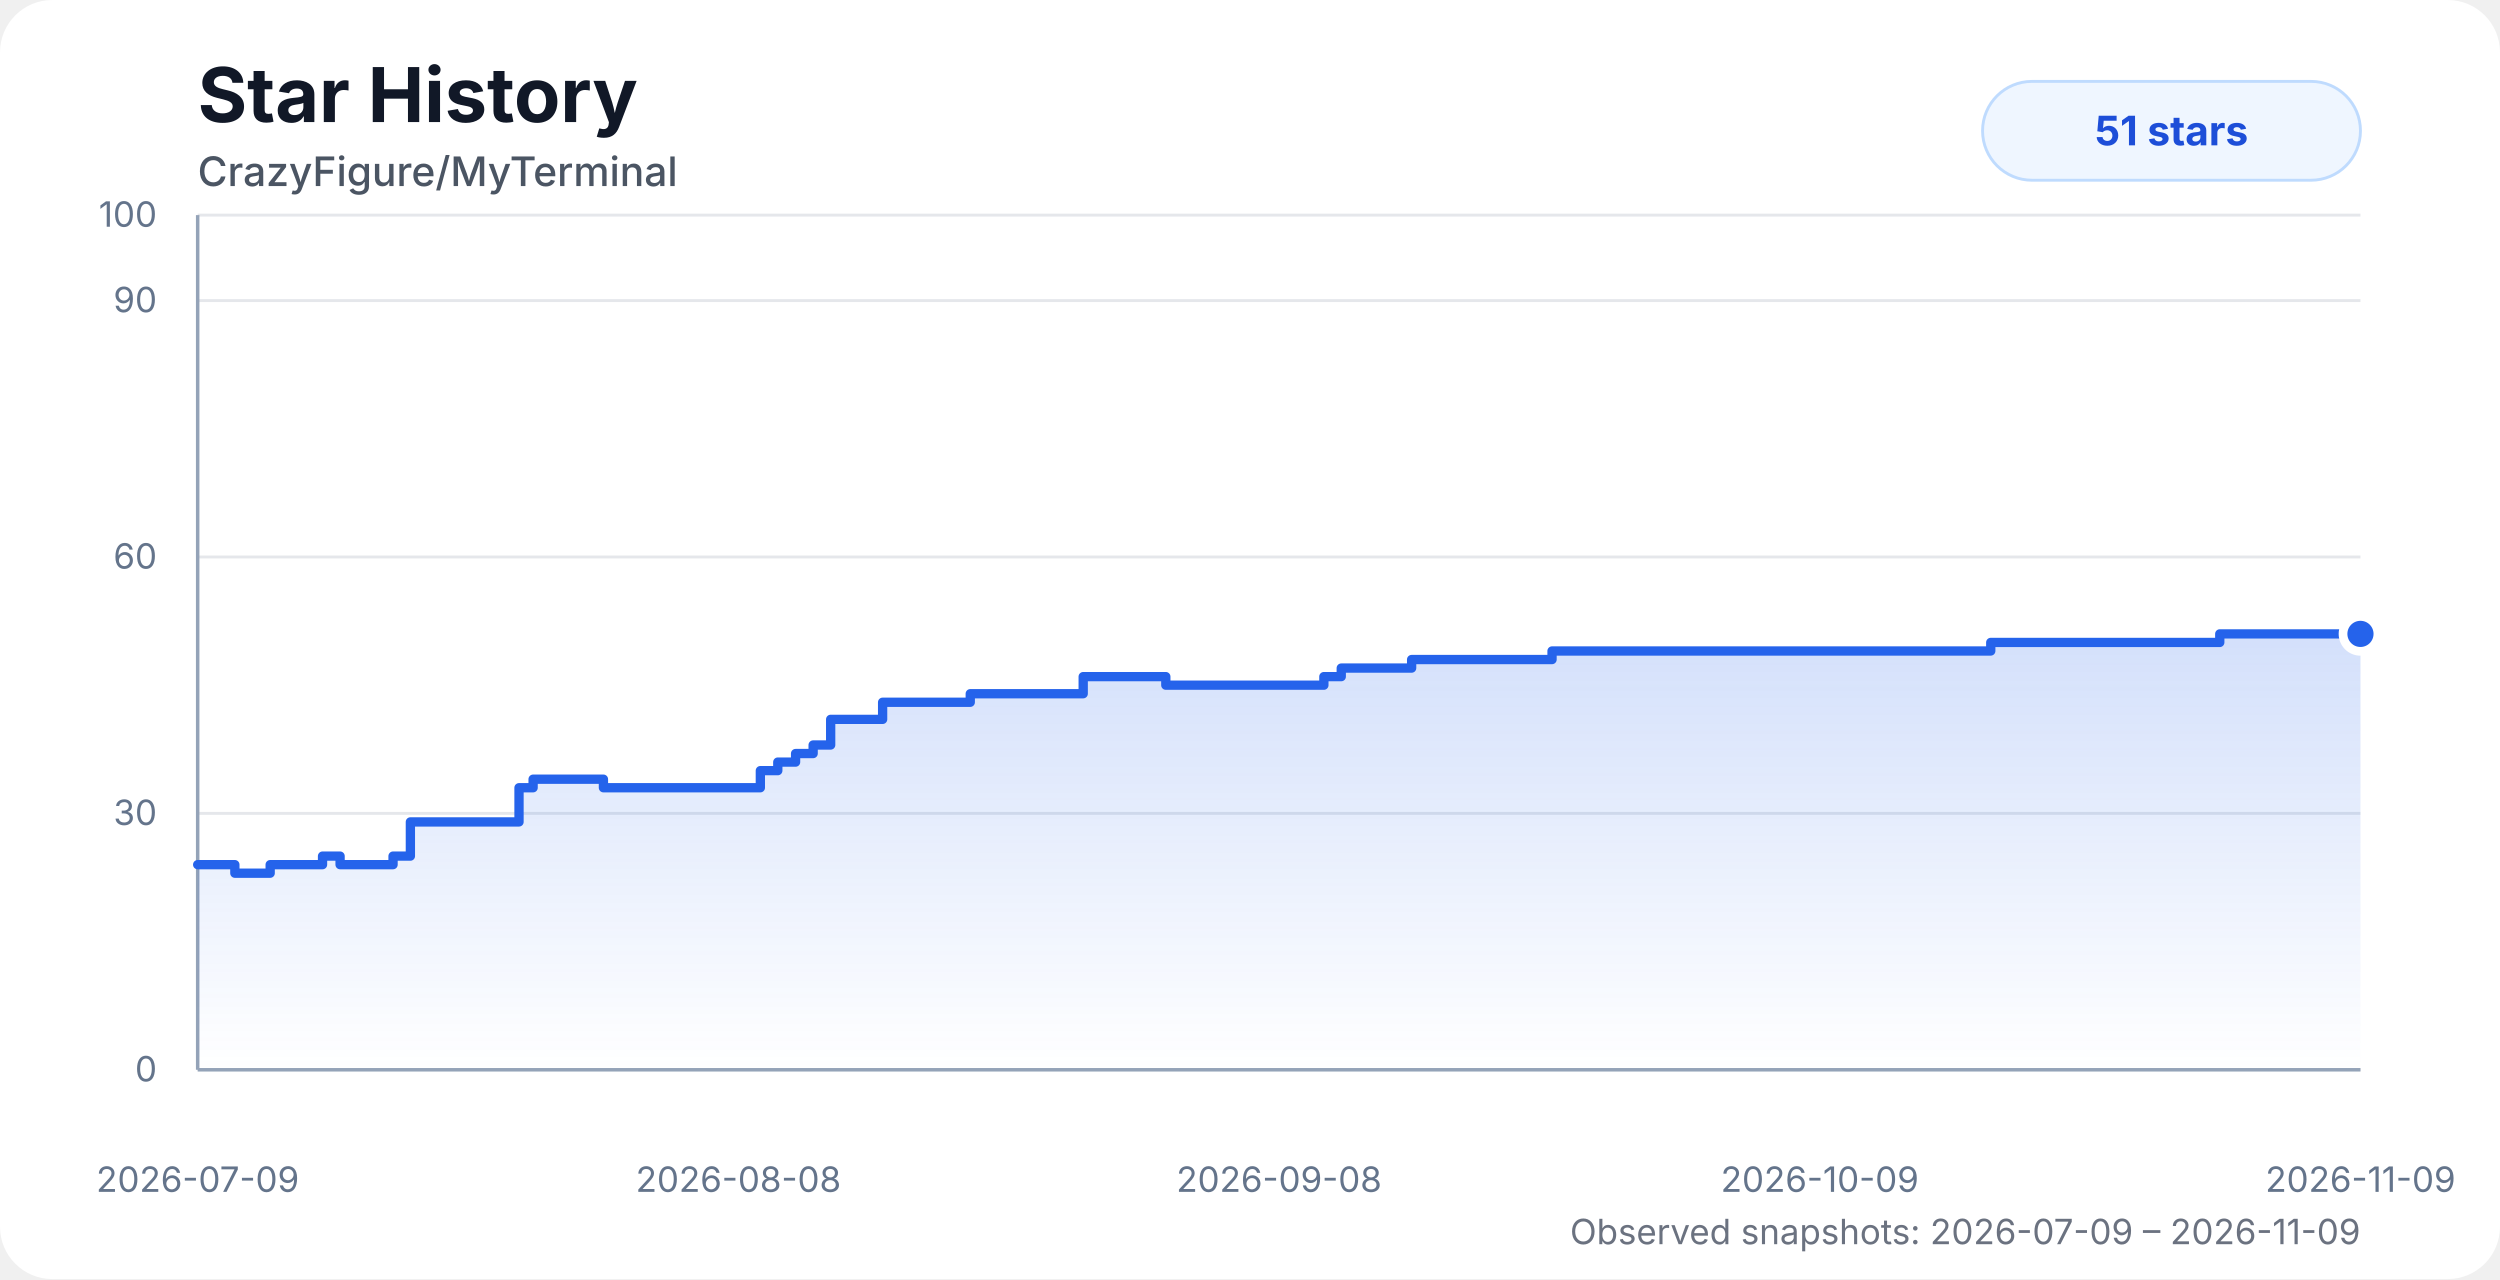
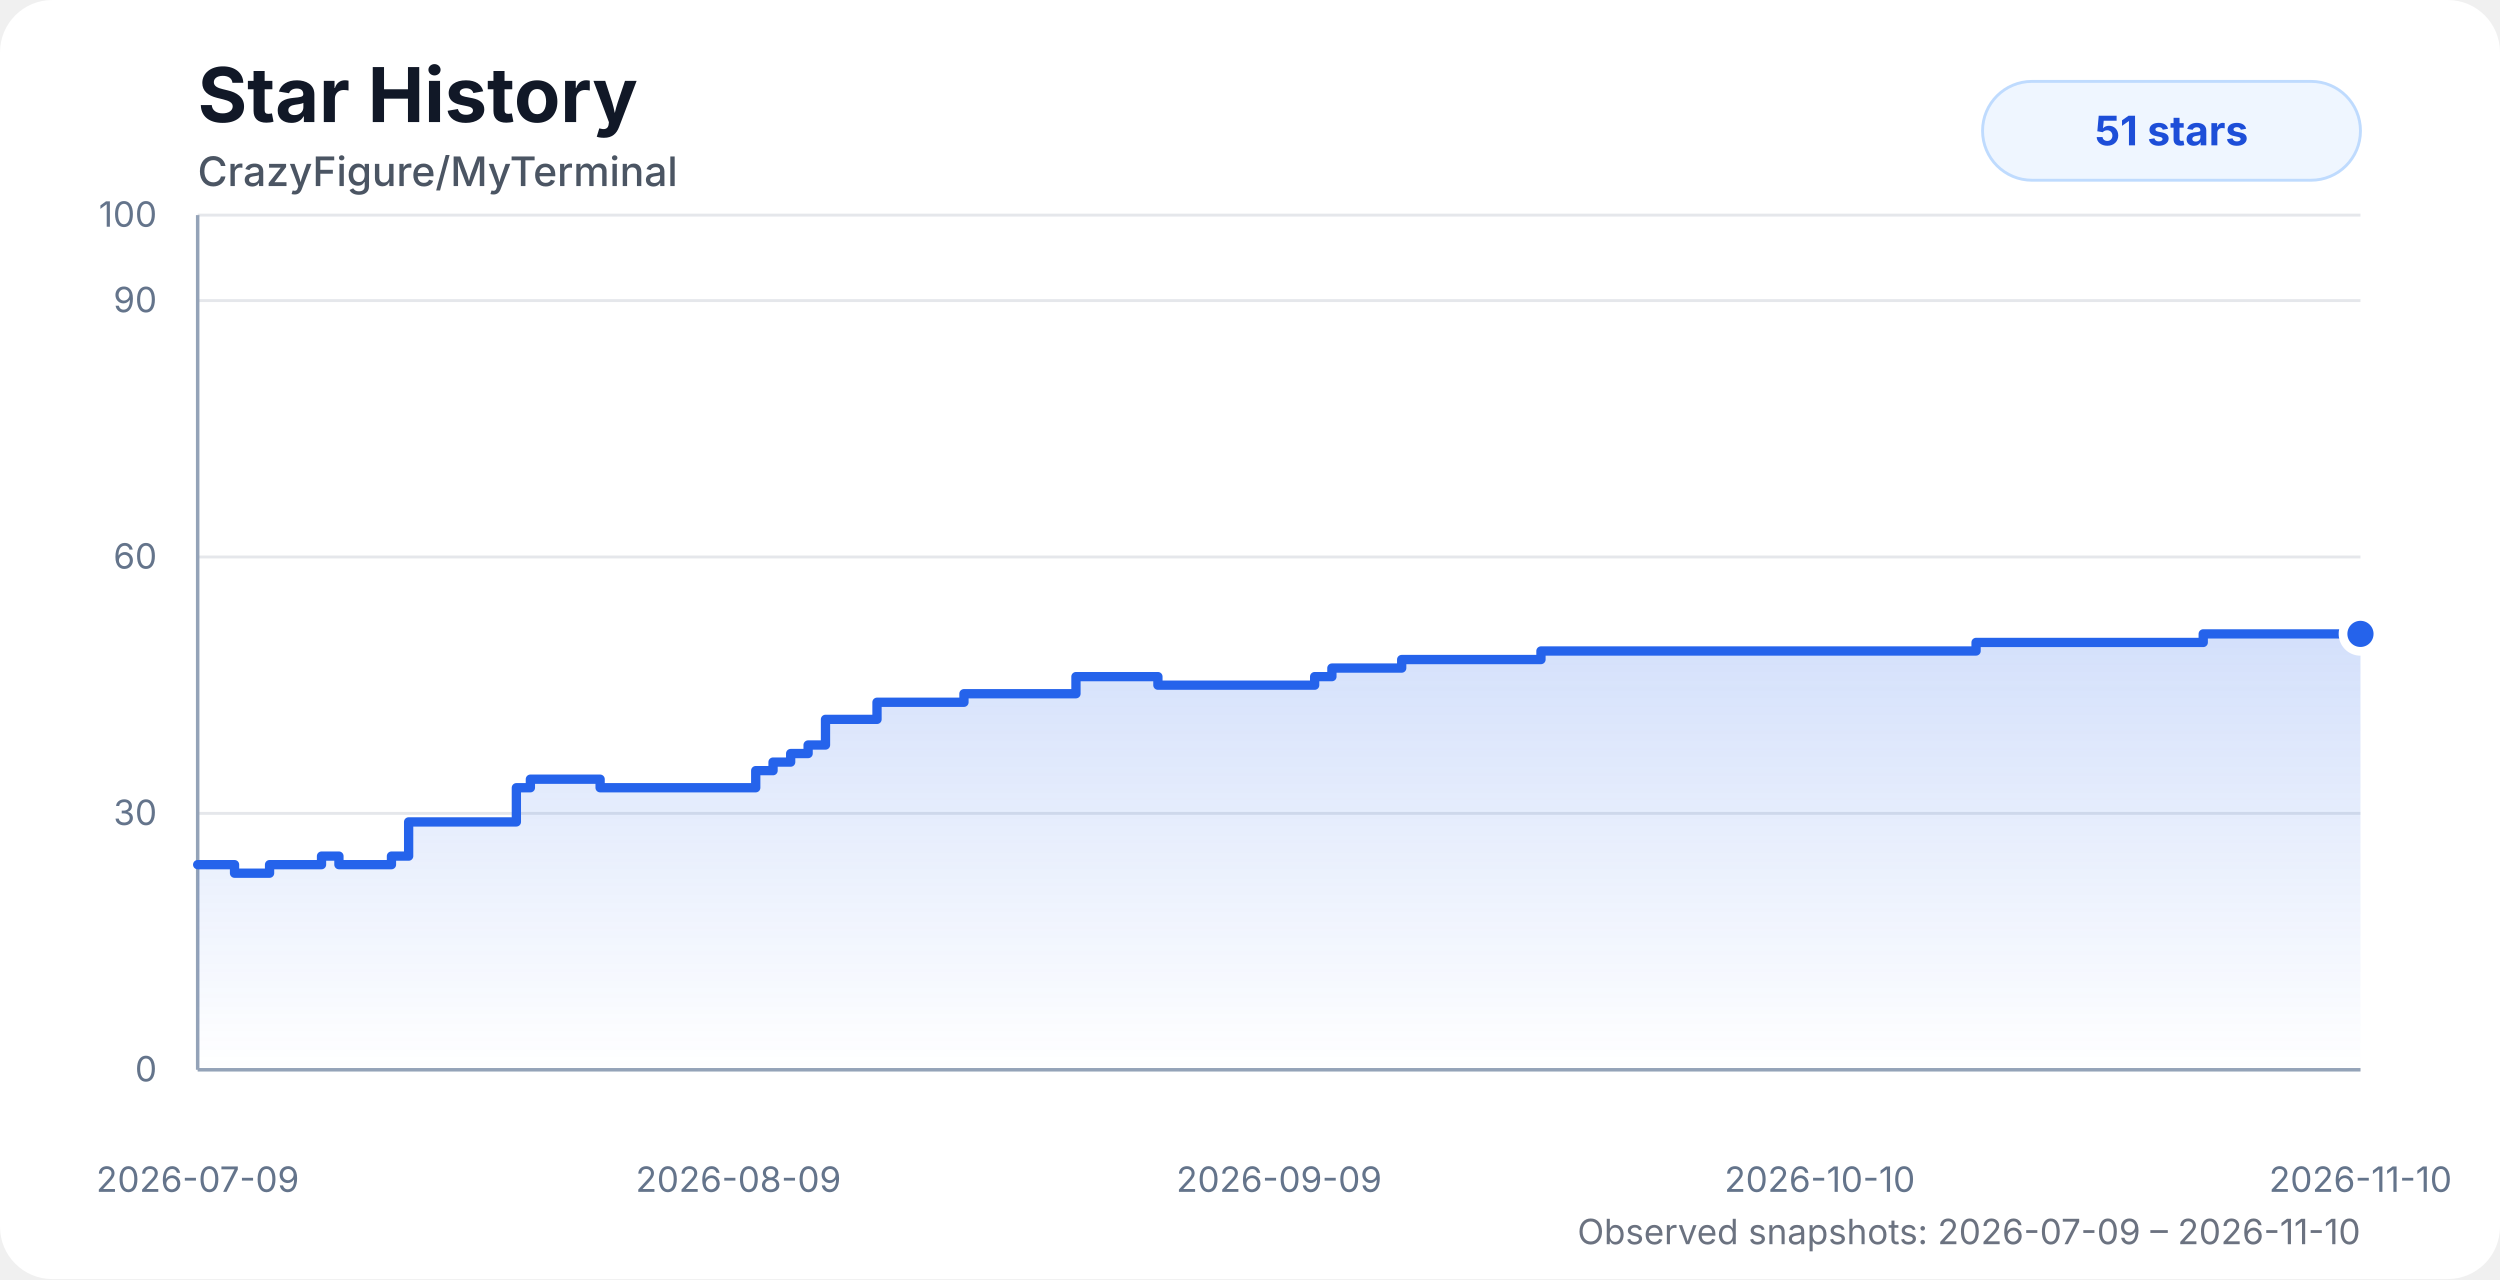
<svg xmlns="http://www.w3.org/2000/svg" width="860" height="440" viewBox="0 0 860 440" role="img" aria-labelledby="title desc">
  <style>
    .chart-bg { fill: #ffffff; }
    .title { fill: #111827; font: 700 26px system-ui, -apple-system, BlinkMacSystemFont, "Segoe UI", sans-serif; }
    .subtitle { fill: #4b5563; font: 500 14px system-ui, -apple-system, BlinkMacSystemFont, "Segoe UI", sans-serif; }
    .axis-label { fill: #64748b; font: 12px system-ui, -apple-system, BlinkMacSystemFont, "Segoe UI", sans-serif; }
    .grid { stroke: #e5e7eb; stroke-width: 1; }
    .axis { stroke: #94a3b8; stroke-width: 1.2; }
    .area { fill: url(#starGradient); opacity: 0.28; }
    .line { fill: none; stroke: #2563eb; stroke-width: 3.2; stroke-linecap: round; stroke-linejoin: round; }
    .dot { fill: #2563eb; stroke: #ffffff; stroke-width: 3; }
    .badge { fill: #eff6ff; stroke: #bfdbfe; }
    .badge-text { fill: #1d4ed8; font: 700 14px system-ui, -apple-system, BlinkMacSystemFont, "Segoe UI", sans-serif; }
    .status { fill: #6b7280; font: 12px system-ui, -apple-system, BlinkMacSystemFont, "Segoe UI", sans-serif; }
    @media (prefers-color-scheme: dark) {
      .chart-bg { fill: #0d1117; }
      .title { fill: #f8fafc; }
      .subtitle { fill: #cbd5e1; }
      .axis-label { fill: #94a3b8; }
      .grid { stroke: #1f2937; }
      .axis { stroke: #475569; }
      .dot { stroke: #0d1117; }
      .badge { fill: #172554; stroke: #1d4ed8; }
      .badge-text { fill: #bfdbfe; }
      .status { fill: #94a3b8; }
    }
  </style>
  <defs>
    <linearGradient id="starGradient" x1="0" x2="0" y1="0" y2="1">
      <stop offset="0%" stop-color="#2563eb" stop-opacity="0.72" />
      <stop offset="100%" stop-color="#2563eb" stop-opacity="0" />
    </linearGradient>
  </defs>
  <rect class="chart-bg" width="860" height="440" rx="18" />
  <text class="title" x="68" y="42">Star History</text>
  <text class="subtitle" x="68" y="64">CrazyFigure/MyTerminal</text>
  <g>
    <line class="grid" x1="68" y1="368" x2="812" y2="368" />
    <line class="grid" x1="68" y1="279.8" x2="812" y2="279.8" />
    <line class="grid" x1="68" y1="191.6" x2="812" y2="191.6" />
    <line class="grid" x1="68" y1="103.4" x2="812" y2="103.4" />
    <line class="grid" x1="68" y1="74" x2="812" y2="74" />
    <line class="axis" x1="68" y1="74" x2="68" y2="368" />
    <line class="axis" x1="68" y1="368" x2="812" y2="368" />
    <text class="axis-label" x="54" y="372" text-anchor="end">0</text>
    <text class="axis-label" x="54" y="283.8" text-anchor="end">30</text>
    <text class="axis-label" x="54" y="195.6" text-anchor="end">60</text>
    <text class="axis-label" x="54" y="107.4" text-anchor="end">90</text>
    <text class="axis-label" x="54" y="78" text-anchor="end">100</text>
    <text class="axis-label" x="68" y="410" text-anchor="middle">2026-07-09</text>
-     <text class="axis-label" x="254" y="410" text-anchor="middle">2026-08-08</text>
-     <text class="axis-label" x="440" y="410" text-anchor="middle">2026-09-08</text>
-     <text class="axis-label" x="626" y="410" text-anchor="middle">2026-10-09</text>
-     <text class="axis-label" x="812" y="410" text-anchor="middle">2026-11-09</text>
+     <text class="axis-label" x="254" y="410" text-anchor="middle">2026-08-09</text>
+     <text class="axis-label" x="440" y="410" text-anchor="middle">2026-09-09</text>
+     <text class="axis-label" x="626" y="410" text-anchor="middle">2026-10-10</text>
+     <text class="axis-label" x="812" y="410" text-anchor="middle">2026-11-10</text>
  </g>
-   <path class="area" d="M 68 297.44 H 74.92 V 297.44 H 80.79 V 300.38 H 92.94 V 297.44 H 110.95 V 294.5 H 116.99 V 297.44 H 135.21 V 294.5 H 141.17 V 282.74 H 147.21 V 282.74 H 178.54 V 270.98 H 183.39 V 268.04 H 207.58 V 270.98 H 225.66 V 270.98 H 231.69 V 270.98 H 237.72 V 270.98 H 243.64 V 270.98 H 249.41 V 270.98 H 255.48 V 270.98 H 261.56 V 265.1 H 267.56 V 262.16 H 273.68 V 259.22 H 279.72 V 256.28 H 285.75 V 247.46 H 291.52 V 247.46 H 297.59 V 247.46 H 303.62 V 241.58 H 309.64 V 241.58 H 315.68 V 241.58 H 321.71 V 241.58 H 327.77 V 241.58 H 333.77 V 238.64 H 339.85 V 238.64 H 345.88 V 238.64 H 351.9 V 238.64 H 357.97 V 238.64 H 366.15 V 238.64 H 372.62 V 232.76 H 377.39 V 232.76 H 383.15 V 232.76 H 389.25 V 232.76 H 395.09 V 232.76 H 401.04 V 235.7 H 407.07 V 235.7 H 413.13 V 235.7 H 419.13 V 235.7 H 425.21 V 235.7 H 431.28 V 235.7 H 437.28 V 235.7 H 443.33 V 235.7 H 449.36 V 235.7 H 455.41 V 232.76 H 461.39 V 229.82 H 467.53 V 229.82 H 473.6 V 229.82 H 479.57 V 229.82 H 485.6 V 226.88 H 491.64 V 226.88 H 497.64 V 226.88 H 503.67 V 226.88 H 509.81 V 226.88 H 515.87 V 226.88 H 521.86 V 226.88 H 527.83 V 226.88 H 533.9 V 223.94 H 539.92 V 223.94 H 545.96 V 223.94 H 552.11 V 223.94 H 558.25 V 223.94 H 564.28 V 223.94 H 570.27 V 223.94 H 576.41 V 223.94 H 582.4 V 223.94 H 588.32 V 223.94 H 594.45 V 223.94 H 600.54 V 223.94 H 606.68 V 223.94 H 612.64 V 223.94 H 618.73 V 223.94 H 624.75 V 223.94 H 630.74 V 223.94 H 636.79 V 223.94 H 642.86 V 223.94 H 648.98 V 223.94 H 654.62 V 223.94 H 660.58 V 223.94 H 666.61 V 223.94 H 672.59 V 223.94 H 678.72 V 223.94 H 684.82 V 221 H 690.8 V 221 H 696.84 V 221 H 702.88 V 221 H 708.89 V 221 H 714.9 V 221 H 721 V 221 H 727.07 V 221 H 733.11 V 221 H 739.28 V 221 H 745.39 V 221 H 751.44 V 221 H 757.43 V 221 H 763.6 V 218.06 H 769.67 V 218.06 H 775.76 V 218.06 H 781.69 V 218.06 H 787.83 V 218.06 H 793.87 V 218.06 H 799.73 V 218.06 H 805.81 V 218.06 H 812 V 218.06 L 812 368 L 68 368 Z" />
-   <path class="line" d="M 68 297.44 H 74.92 V 297.44 H 80.79 V 300.38 H 92.94 V 297.44 H 110.95 V 294.5 H 116.99 V 297.44 H 135.21 V 294.5 H 141.17 V 282.74 H 147.21 V 282.74 H 178.54 V 270.98 H 183.39 V 268.04 H 207.58 V 270.98 H 225.66 V 270.98 H 231.69 V 270.98 H 237.72 V 270.98 H 243.64 V 270.98 H 249.41 V 270.98 H 255.48 V 270.98 H 261.56 V 265.1 H 267.56 V 262.16 H 273.68 V 259.22 H 279.72 V 256.28 H 285.75 V 247.46 H 291.52 V 247.46 H 297.59 V 247.46 H 303.62 V 241.58 H 309.64 V 241.58 H 315.68 V 241.58 H 321.71 V 241.58 H 327.77 V 241.58 H 333.77 V 238.64 H 339.85 V 238.64 H 345.88 V 238.64 H 351.9 V 238.64 H 357.97 V 238.64 H 366.15 V 238.64 H 372.62 V 232.76 H 377.39 V 232.76 H 383.15 V 232.76 H 389.25 V 232.76 H 395.09 V 232.76 H 401.04 V 235.7 H 407.07 V 235.7 H 413.13 V 235.7 H 419.13 V 235.7 H 425.21 V 235.7 H 431.28 V 235.7 H 437.28 V 235.7 H 443.33 V 235.7 H 449.36 V 235.7 H 455.41 V 232.76 H 461.39 V 229.82 H 467.53 V 229.82 H 473.6 V 229.82 H 479.57 V 229.82 H 485.6 V 226.88 H 491.64 V 226.88 H 497.64 V 226.88 H 503.67 V 226.88 H 509.81 V 226.88 H 515.87 V 226.88 H 521.86 V 226.88 H 527.83 V 226.88 H 533.9 V 223.94 H 539.92 V 223.94 H 545.96 V 223.94 H 552.11 V 223.94 H 558.25 V 223.94 H 564.28 V 223.94 H 570.27 V 223.94 H 576.41 V 223.94 H 582.4 V 223.94 H 588.32 V 223.94 H 594.45 V 223.94 H 600.54 V 223.94 H 606.68 V 223.94 H 612.64 V 223.94 H 618.73 V 223.94 H 624.75 V 223.94 H 630.74 V 223.94 H 636.79 V 223.94 H 642.86 V 223.94 H 648.98 V 223.94 H 654.62 V 223.94 H 660.58 V 223.94 H 666.61 V 223.94 H 672.59 V 223.94 H 678.72 V 223.94 H 684.82 V 221 H 690.8 V 221 H 696.84 V 221 H 702.88 V 221 H 708.89 V 221 H 714.9 V 221 H 721 V 221 H 727.07 V 221 H 733.11 V 221 H 739.28 V 221 H 745.39 V 221 H 751.44 V 221 H 757.43 V 221 H 763.6 V 218.06 H 769.67 V 218.06 H 775.76 V 218.06 H 781.69 V 218.06 H 787.83 V 218.06 H 793.87 V 218.06 H 799.73 V 218.06 H 805.81 V 218.06 H 812 V 218.06" />
+   <path class="area" d="M 68 297.44 H 74.87 V 297.44 H 80.68 V 300.38 H 92.73 V 297.44 H 110.6 V 294.5 H 116.59 V 297.44 H 134.66 V 294.5 H 140.57 V 282.74 H 146.56 V 282.74 H 177.63 V 270.98 H 182.45 V 268.04 H 206.44 V 270.98 H 224.37 V 270.98 H 230.35 V 270.98 H 236.33 V 270.98 H 242.2 V 270.98 H 247.92 V 270.98 H 253.94 V 270.98 H 259.97 V 265.1 H 265.93 V 262.16 H 271.99 V 259.22 H 277.99 V 256.28 H 283.97 V 247.46 H 289.69 V 247.46 H 295.71 V 247.46 H 301.69 V 241.58 H 307.66 V 241.58 H 313.65 V 241.58 H 319.64 V 241.58 H 325.65 V 241.58 H 331.6 V 238.64 H 337.62 V 238.64 H 343.61 V 238.64 H 349.57 V 238.64 H 355.59 V 238.64 H 363.71 V 238.64 H 370.13 V 232.76 H 374.86 V 232.76 H 380.57 V 232.76 H 386.62 V 232.76 H 392.41 V 232.76 H 398.32 V 235.7 H 404.3 V 235.7 H 410.31 V 235.7 H 416.25 V 235.7 H 422.29 V 235.7 H 428.31 V 235.7 H 434.25 V 235.7 H 440.26 V 235.7 H 446.24 V 235.7 H 452.24 V 232.76 H 458.17 V 229.82 H 464.26 V 229.82 H 470.28 V 229.82 H 476.2 V 229.82 H 482.18 V 226.88 H 488.17 V 226.88 H 494.12 V 226.88 H 500.1 V 226.88 H 506.19 V 226.88 H 512.21 V 226.88 H 518.15 V 226.88 H 524.07 V 226.88 H 530.09 V 223.94 H 536.06 V 223.94 H 542.05 V 223.94 H 548.15 V 223.94 H 554.24 V 223.94 H 560.22 V 223.94 H 566.16 V 223.94 H 572.25 V 223.94 H 578.19 V 223.94 H 584.06 V 223.94 H 590.15 V 223.94 H 596.18 V 223.94 H 602.27 V 223.94 H 608.18 V 223.94 H 614.22 V 223.94 H 620.2 V 223.94 H 626.13 V 223.94 H 632.13 V 223.94 H 638.15 V 223.94 H 644.23 V 223.94 H 649.82 V 223.94 H 655.73 V 223.94 H 661.71 V 223.94 H 667.64 V 223.94 H 673.72 V 223.94 H 679.77 V 221 H 685.71 V 221 H 691.69 V 221 H 697.68 V 221 H 703.65 V 221 H 709.61 V 221 H 715.66 V 221 H 721.68 V 221 H 727.67 V 221 H 733.78 V 221 H 739.84 V 221 H 745.84 V 221 H 751.78 V 221 H 757.91 V 218.06 H 763.93 V 218.06 H 769.97 V 218.06 H 775.85 V 218.06 H 781.94 V 218.06 H 787.93 V 218.06 H 793.74 V 218.06 H 799.77 V 218.06 H 805.91 V 218.06 H 812 V 218.06 L 812 368 L 68 368 Z" />
+   <path class="line" d="M 68 297.44 H 74.87 V 297.44 H 80.68 V 300.38 H 92.73 V 297.44 H 110.6 V 294.5 H 116.59 V 297.44 H 134.66 V 294.5 H 140.57 V 282.74 H 146.56 V 282.74 H 177.63 V 270.98 H 182.45 V 268.04 H 206.44 V 270.98 H 224.37 V 270.98 H 230.35 V 270.98 H 236.33 V 270.98 H 242.2 V 270.98 H 247.92 V 270.98 H 253.94 V 270.98 H 259.97 V 265.1 H 265.93 V 262.16 H 271.99 V 259.22 H 277.99 V 256.28 H 283.97 V 247.46 H 289.69 V 247.46 H 295.71 V 247.46 H 301.69 V 241.58 H 307.66 V 241.58 H 313.65 V 241.58 H 319.64 V 241.58 H 325.65 V 241.58 H 331.6 V 238.64 H 337.62 V 238.64 H 343.61 V 238.64 H 349.57 V 238.64 H 355.59 V 238.64 H 363.71 V 238.64 H 370.13 V 232.76 H 374.86 V 232.76 H 380.57 V 232.76 H 386.62 V 232.76 H 392.41 V 232.76 H 398.32 V 235.7 H 404.3 V 235.7 H 410.31 V 235.7 H 416.25 V 235.7 H 422.29 V 235.7 H 428.31 V 235.7 H 434.25 V 235.7 H 440.26 V 235.7 H 446.24 V 235.7 H 452.24 V 232.76 H 458.17 V 229.82 H 464.26 V 229.82 H 470.28 V 229.82 H 476.2 V 229.82 H 482.18 V 226.88 H 488.17 V 226.88 H 494.12 V 226.88 H 500.1 V 226.88 H 506.19 V 226.88 H 512.21 V 226.88 H 518.15 V 226.88 H 524.07 V 226.88 H 530.09 V 223.94 H 536.06 V 223.94 H 542.05 V 223.94 H 548.15 V 223.94 H 554.24 V 223.94 H 560.22 V 223.94 H 566.16 V 223.94 H 572.25 V 223.94 H 578.19 V 223.94 H 584.06 V 223.94 H 590.15 V 223.94 H 596.18 V 223.94 H 602.27 V 223.94 H 608.18 V 223.94 H 614.22 V 223.94 H 620.2 V 223.94 H 626.13 V 223.94 H 632.13 V 223.94 H 638.15 V 223.94 H 644.23 V 223.94 H 649.82 V 223.94 H 655.73 V 223.94 H 661.71 V 223.94 H 667.64 V 223.94 H 673.72 V 223.94 H 679.77 V 221 H 685.71 V 221 H 691.69 V 221 H 697.68 V 221 H 703.65 V 221 H 709.61 V 221 H 715.66 V 221 H 721.68 V 221 H 727.67 V 221 H 733.78 V 221 H 739.84 V 221 H 745.84 V 221 H 751.78 V 221 H 757.91 V 218.06 H 763.93 V 218.06 H 769.97 V 218.06 H 775.85 V 218.06 H 781.94 V 218.06 H 787.93 V 218.06 H 793.74 V 218.06 H 799.77 V 218.06 H 805.91 V 218.06 H 812 V 218.06" />
  <circle class="dot" cx="812" cy="218.06" r="6" />
  <rect class="badge" x="682" y="28" width="130" height="34" rx="17" />
  <text class="badge-text" x="747" y="50" text-anchor="middle">51 stars</text>
-   <text class="status" x="812" y="428" text-anchor="end">Observed snapshots: 2026-07-09 – 2026-11-09</text>
+   <text class="status" x="812" y="428" text-anchor="end">Observed snapshots: 2026-07-09 – 2026-11-10</text>
</svg>
